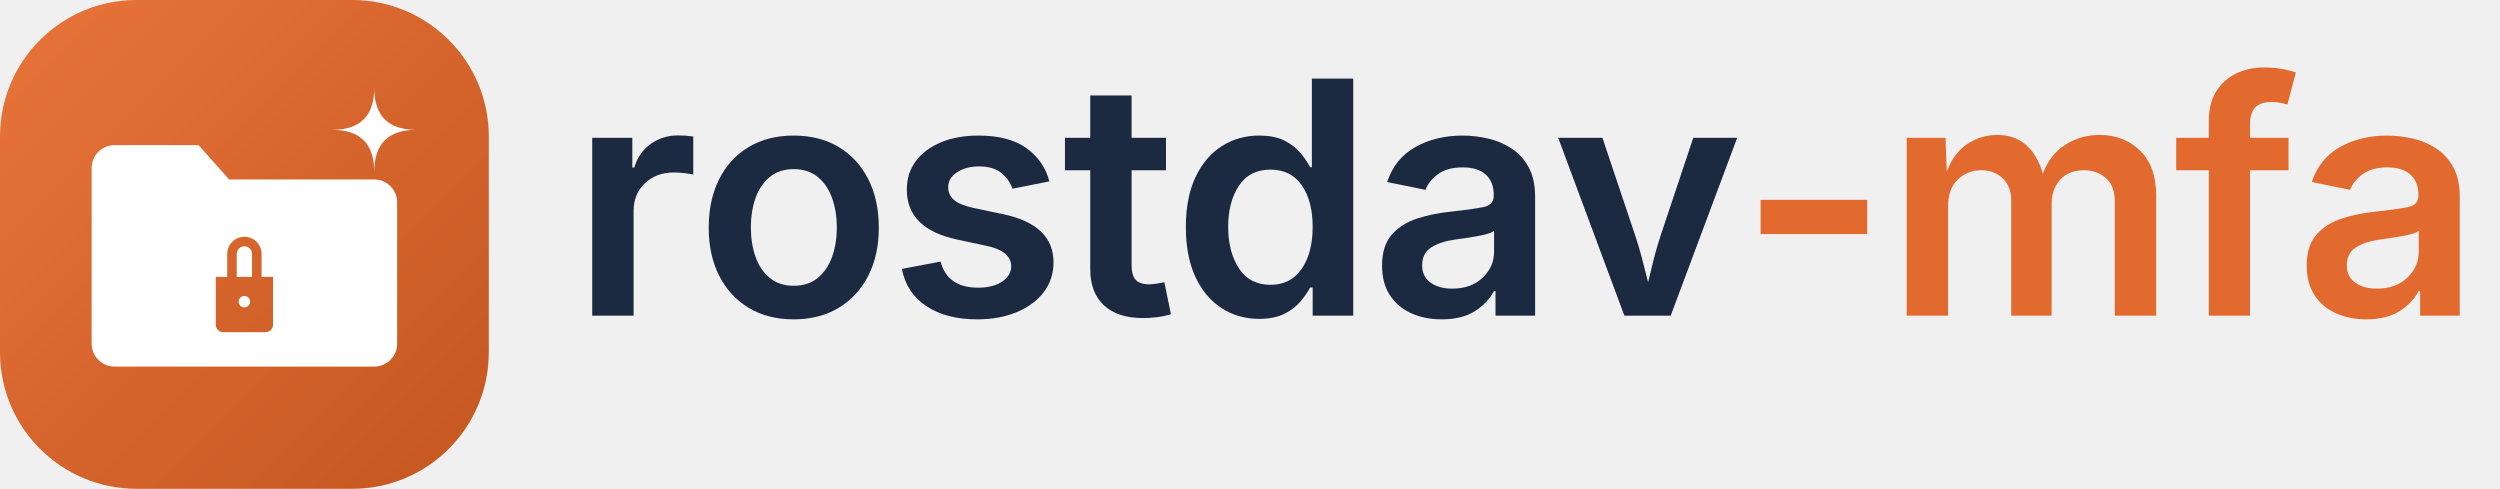
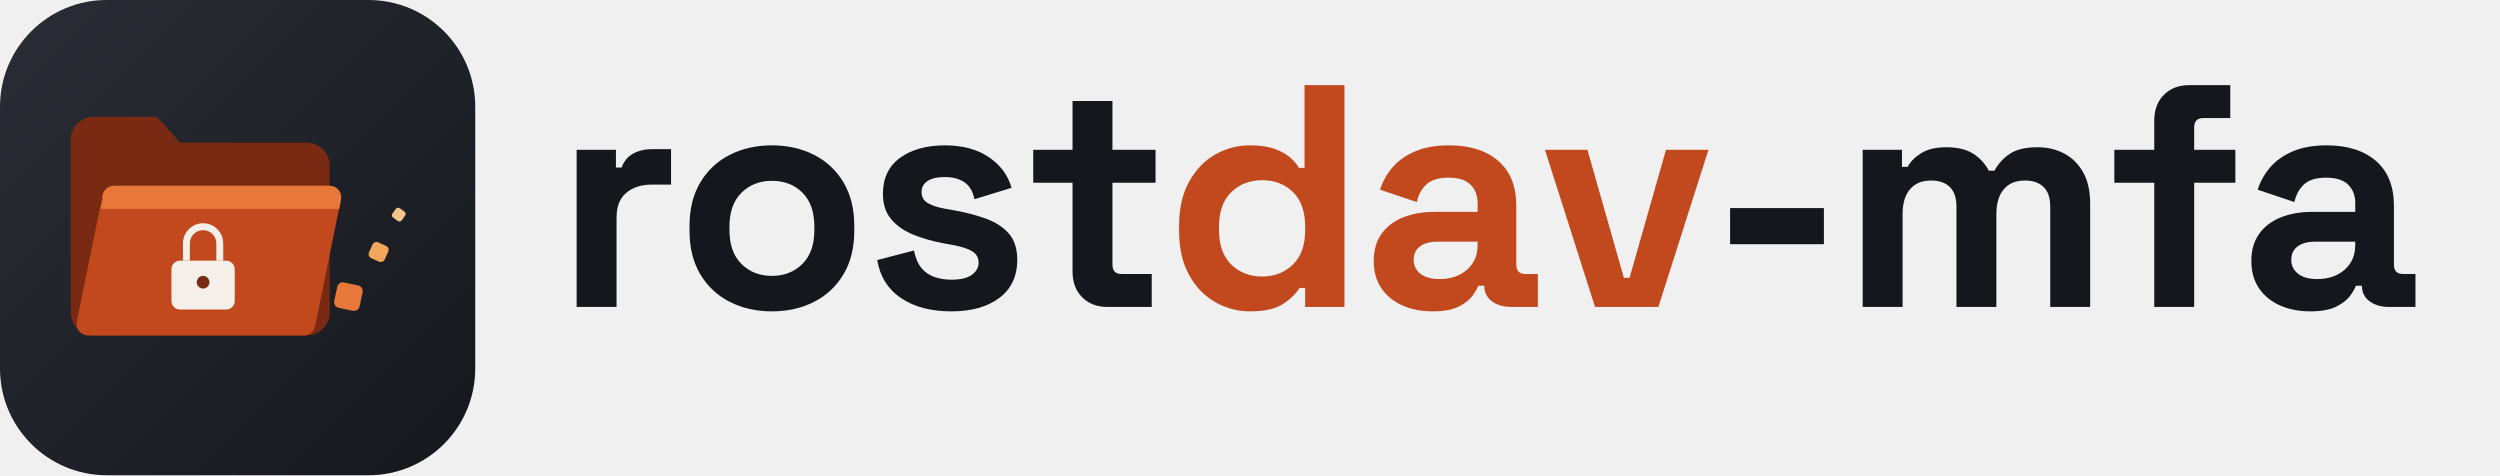
- <svg xmlns="http://www.w3.org/2000/svg" viewBox="0 0 491 96" width="491" height="96" role="img">
+ <svg xmlns="http://www.w3.org/2000/svg" viewBox="0 0 505 96" width="505" height="96" role="img">
  <defs>
    <linearGradient id="g" x1="0" y1="0" x2="1" y2="1">
-       <stop offset="0" stop-color="#E8743B" />
-       <stop offset="1" stop-color="#C4561F" />
+       <stop offset="0" stop-color="#2A2D35" />
+       <stop offset="1" stop-color="#15171C" />
    </linearGradient>
  </defs>
  <g transform="scale(0.1875)">
-     <rect width="512" height="512" rx="143" fill="url(#g)" />
-     <path fill="#FFFFFF" fill-rule="evenodd" d="M120 152H208L240 188H392A24 24 0 0 1 416 212V360A24 24 0 0 1 392 384H120A24 24 0 0 1 96 360V176A24 24 0 0 1 120 152ZM226 290H286V340A8 8 0 0 1 278 348H234A8 8 0 0 1 226 340ZM238 290V266A18 18 0 0 1 274 266V290H264V266A8 8 0 0 0 248 266V290ZM250 316A6 6 0 1 0 262 316A6 6 0 1 0 250 316Z" />
-     <path fill="#FFFFFF" d="M392 92Q392 136 436 136Q392 136 392 180Q392 136 348 136Q392 136 392 92Z" />
+     <rect width="512" height="512" rx="115" fill="url(#g)" />
+     <g transform="translate(20.4 45.2) scale(3.1)">
+       <path d="M18 34a8 8 0 0 1 8-8h22l8 9h44a8 8 0 0 1 8 8v51a8 8 0 0 1-8 8H26a8 8 0 0 1-8-8Z" fill="#7A2A12" />
+       <path d="M33 50h75a4 4 0 0 1 3.9 4.8l-9 44A4 4 0 0 1 99 102H24a4 4 0 0 1-3.9-4.8l9-44A4 4 0 0 1 33 50Z" fill="#C2491D" />
+       <path d="M33 50h75a4 4 0 0 1 3.9 4.8l-0.6 3.2H28.4l0.7-3.2A4 4 0 0 1 33 50Z" fill="#E8783A" />
+       <path d="M56 76H72A3 3 0 0 1 75 79V90A3 3 0 0 1 72 93H56A3 3 0 0 1 53 90V79A3 3 0 0 1 56 76Z" fill="#F4EFE8" />
+       <path d="M57 76V70A7 7 0 0 1 71 70V76H68.6V70A4.6 4.6 0 0 0 59.4 70V76Z" fill="#F4EFE8" />
+       <path d="M61.8 83.5A2.2 2.2 0 1 0 66.2 83.5A2.2 2.2 0 1 0 61.8 83.5Z" fill="#7A2A12" />
+       <rect x="110" y="84" width="9" height="9" rx="2" fill="#E8783A" transform="rotate(12 114.5 88.5)" />
+       <rect x="122" y="70" width="6" height="6" rx="1.5" fill="#F2A65A" transform="rotate(24 125 73)" />
+       <rect x="130" y="58" width="4" height="4" rx="1" fill="#F7C589" transform="rotate(36 132 60)" />
+     </g>
  </g>
  <g transform="translate(112 12)">
-     <path fill="#1B2A41" transform="translate(0.00 50.00) scale(0.03125 -0.03125)" d="M138 0V1118H390V931H402Q432 1028 507.0 1080.5Q582 1133 678 1133Q728 1133 773 1126V887Q757 891 721.0 895.5Q685 900 650 900Q541 900 469.5 832.5Q398 765 398 658V0Z" />
-     <path fill="#1B2A41" transform="translate(24.41 50.00) scale(0.03125 -0.03125)" d="M623 -23Q460 -23 340.0 49.5Q220 122 154.5 251.5Q89 381 89 553Q89 727 154.5 857.5Q220 988 340.0 1060.0Q460 1132 623 1132Q786 1132 906.0 1060.0Q1026 988 1092.0 857.5Q1158 727 1158 553Q1158 381 1092.0 251.5Q1026 122 906.0 49.5Q786 -23 623 -23ZM623 188Q714 188 774.0 237.0Q834 286 864.0 369.0Q894 452 894 554Q894 657 864.0 740.0Q834 823 774.0 872.0Q714 921 623 921Q533 921 473.0 872.0Q413 823 383.5 740.0Q354 657 354 554Q354 452 383.5 369.0Q413 286 473.0 237.0Q533 188 623 188Z" />
-     <path fill="#1B2A41" transform="translate(62.38 50.00) scale(0.03125 -0.03125)" d="M561 -23Q368 -23 242.5 59.5Q117 142 88 294L331 340Q375 176 566 176Q662 176 718.5 214.5Q775 253 775 310Q775 405 624 438L433 479Q119 547 119 792Q119 896 176.0 972.0Q233 1048 334.5 1090.0Q436 1132 570 1132Q760 1132 870.5 1053.0Q981 974 1015 844L783 798Q763 856 713.0 897.0Q663 938 573 938Q491 938 435.0 901.5Q379 865 379 808Q379 759 415.5 727.5Q452 696 538 677L728 637Q1041 570 1041 335Q1041 229 980.0 148.5Q919 68 810.5 22.5Q702 -23 561 -23Z" />
-     <path fill="#1B2A41" transform="translate(96.53 50.00) scale(0.03125 -0.03125)" d="M655 1118V914H439V315Q439 254 464.5 225.5Q490 197 550 197Q568 197 597.0 201.5Q626 206 645 210L686 9Q643 -4 598.0 -9.5Q553 -15 512 -15Q351 -15 265.0 65.0Q179 145 179 293V914H20V1118H179V1384H439V1118Z" />
-     <path fill="#1B2A41" transform="translate(118.12 50.00) scale(0.03125 -0.03125)" d="M550 -20Q418 -20 313.5 47.5Q209 115 149.0 244.0Q89 373 89 557Q89 743 150.0 871.5Q211 1000 315.5 1066.0Q420 1132 549 1132Q649 1132 712.5 1098.5Q776 1065 813.0 1018.5Q850 972 870 933H881V1490H1141V0H886V177H870Q849 137 811.0 91.0Q773 45 709.5 12.5Q646 -20 550 -20ZM621 194Q748 194 817.0 294.5Q886 395 886 558Q886 721 817.5 819.5Q749 918 621 918Q489 918 422.0 816.0Q355 714 355 558Q355 401 422.5 297.5Q490 194 621 194Z" />
-     <path fill="#1B2A41" transform="translate(157.06 50.00) scale(0.03125 -0.03125)" d="M450 -23Q344 -23 259.0 15.5Q174 54 125.0 129.0Q76 204 76 314Q76 440 137.5 509.5Q199 579 296.5 610.5Q394 642 502 653Q648 669 713.0 682.5Q778 696 778 754V759Q778 841 728.0 886.5Q678 932 583 932Q485 932 427.0 889.0Q369 846 349 791L108 840Q157 988 285.5 1060.0Q414 1132 582 1132Q661 1132 741.5 1113.5Q822 1095 889.0 1051.5Q956 1008 997.0 933.5Q1038 859 1038 747V0H789V154H779Q742 82 661.0 29.5Q580 -23 450 -23ZM517 170Q637 170 708.5 239.0Q780 308 780 401V533Q762 519 716.0 508.5Q670 498 618.5 490.5Q567 483 533 478Q445 466 386.5 430.0Q328 394 328 317Q328 245 381.0 207.5Q434 170 517 170Z" />
-     <path fill="#1B2A41" transform="translate(192.81 50.00) scale(0.03125 -0.03125)" d="M455 0 39 1118H317L521 510Q546 436 565.5 361.0Q585 286 604 210Q622 286 641.0 361.0Q660 436 685 510L888 1118H1164L746 0Z" />
-     <path fill="#E26A2E" transform="translate(229.38 50.00) scale(0.03125 -0.03125)" d="M811 728V513H141V728Z" />
-     <path fill="#E26A2E" transform="translate(258.16 50.00) scale(0.03125 -0.03125)" d="M138 0V1118H382L390 905Q434 1024 520.5 1080.0Q607 1136 707 1136Q921 1136 994 893Q1039 1014 1136.0 1075.0Q1233 1136 1351 1136Q1502 1136 1604.0 1038.0Q1706 940 1706 754V0H1446V714Q1446 818 1389.0 866.0Q1332 914 1252 914Q1157 914 1103.0 855.0Q1049 796 1049 702V0H795V726Q795 811 742.0 862.5Q689 914 606 914Q520 914 459.0 855.5Q398 797 398 685V0Z" />
-     <path fill="#E26A2E" transform="translate(314.78 50.00) scale(0.03125 -0.03125)" d="M726 1118V914H484V0H225V914H20V1118H225V1225Q225 1336 272.0 1410.5Q319 1485 397.5 1522.5Q476 1560 572 1560Q641 1560 694.0 1549.0Q747 1538 772 1529L719 1327Q702 1332 677.5 1337.5Q653 1343 620 1343Q547 1343 515.5 1307.0Q484 1271 484 1205V1118Z" />
-     <path fill="#E26A2E" transform="translate(338.66 50.00) scale(0.03125 -0.03125)" d="M450 -23Q344 -23 259.0 15.5Q174 54 125.0 129.0Q76 204 76 314Q76 440 137.5 509.5Q199 579 296.5 610.5Q394 642 502 653Q648 669 713.0 682.5Q778 696 778 754V759Q778 841 728.0 886.5Q678 932 583 932Q485 932 427.0 889.0Q369 846 349 791L108 840Q157 988 285.5 1060.0Q414 1132 582 1132Q661 1132 741.5 1113.5Q822 1095 889.0 1051.5Q956 1008 997.0 933.5Q1038 859 1038 747V0H789V154H779Q742 82 661.0 29.5Q580 -23 450 -23ZM517 170Q637 170 708.5 239.0Q780 308 780 401V533Q762 519 716.0 508.5Q670 498 618.5 490.5Q567 483 533 478Q445 466 386.5 430.0Q328 394 328 317Q328 245 381.0 207.5Q434 170 517 170Z" />
+     <path fill="#15171C" transform="translate(0.00 50.00) scale(0.064 -0.064)" d="M70 0V496H194V440H212Q223 470 248.5 484.0Q274 498 308 498H368V386H306Q258 386 227.0 360.5Q196 335 196 282V0Z" />
+     <path fill="#15171C" transform="translate(24.34 50.00) scale(0.064 -0.064)" d="M306 -14Q232 -14 173.0 16.0Q114 46 80.0 103.0Q46 160 46 240V256Q46 336 80.0 393.0Q114 450 173.0 480.0Q232 510 306 510Q380 510 439.0 480.0Q498 450 532.0 393.0Q566 336 566 256V240Q566 160 532.0 103.0Q498 46 439.0 16.0Q380 -14 306 -14ZM306 98Q364 98 402.0 135.5Q440 173 440 243V253Q440 323 402.5 360.5Q365 398 306 398Q248 398 210.0 360.5Q172 323 172 253V243Q172 173 210.0 135.5Q248 98 306 98Z" />
+     <path fill="#15171C" transform="translate(62.51 50.00) scale(0.064 -0.064)" d="M276 -14Q179 -14 117.0 28.0Q55 70 42 148L158 178Q165 143 181.5 123.0Q198 103 222.5 94.5Q247 86 276 86Q320 86 341.0 101.5Q362 117 362 140Q362 163 342.0 175.5Q322 188 278 196L250 201Q198 211 155.0 228.5Q112 246 86.0 277.0Q60 308 60 357Q60 431 114.0 470.5Q168 510 256 510Q339 510 394.0 473.0Q449 436 466 376L349 340Q341 378 316.5 394.0Q292 410 256 410Q220 410 201.0 397.5Q182 385 182 363Q182 339 202.0 327.5Q222 316 256 310L284 305Q340 295 385.5 278.5Q431 262 457.5 231.5Q484 201 484 149Q484 71 427.5 28.5Q371 -14 276 -14Z" />
+     <path fill="#15171C" transform="translate(95.05 50.00) scale(0.064 -0.064)" d="M260 0Q211 0 180.5 30.5Q150 61 150 112V392H26V496H150V650H276V496H412V392H276V134Q276 104 304 104H400V0Z" />
+     <path fill="#C2491D" transform="translate(123.23 50.00) scale(0.064 -0.064)" d="M270 -14Q211 -14 159.5 15.5Q108 45 77.0 102.0Q46 159 46 240V256Q46 337 77.0 394.0Q108 451 159.0 480.5Q210 510 270 510Q315 510 345.5 499.5Q376 489 395.0 473.0Q414 457 424 439H442V700H568V0H444V60H426Q409 32 373.5 9.0Q338 -14 270 -14ZM308 96Q366 96 405.0 133.5Q444 171 444 243V253Q444 325 405.5 362.5Q367 400 308 400Q250 400 211.0 362.5Q172 325 172 253V243Q172 171 211.0 133.5Q250 96 308 96Z" />
+     <path fill="#C2491D" transform="translate(163.06 50.00) scale(0.064 -0.064)" d="M224 -14Q171 -14 129.0 4.5Q87 23 62.5 58.5Q38 94 38 145Q38 196 62.5 230.5Q87 265 130.5 282.5Q174 300 230 300H366V328Q366 363 344.0 385.5Q322 408 274 408Q227 408 204.0 386.5Q181 365 174 331L58 370Q70 408 96.5 439.5Q123 471 167.5 490.5Q212 510 276 510Q374 510 431.0 461.0Q488 412 488 319V134Q488 104 516 104H556V0H472Q435 0 411.0 18.0Q387 36 387 66V67H368Q364 55 350.0 35.5Q336 16 306.0 1.0Q276 -14 224 -14ZM246 88Q299 88 332.5 117.5Q366 147 366 196V206H239Q204 206 184.0 191.0Q164 176 164 149Q164 122 185.0 105.0Q206 88 246 88Z" />
+     <path fill="#C2491D" transform="translate(199.06 50.00) scale(0.064 -0.064)" d="M174 0 16 496H150L265 92H283L398 496H532L374 0Z" />
+     <path fill="#15171C" transform="translate(233.13 50.00) scale(0.064 -0.064)" d="M68 198V312H364V198Z" />
+     <path fill="#15171C" transform="translate(259.78 50.00) scale(0.064 -0.064)" d="M70 0V496H194V442H212Q225 467 255.0 485.5Q285 504 334 504Q387 504 419.0 483.5Q451 463 468 430H486Q503 462 534.0 483.0Q565 504 622 504Q668 504 705.5 484.5Q743 465 765.5 425.5Q788 386 788 326V0H662V317Q662 358 641.0 378.5Q620 399 582 399Q539 399 515.5 371.5Q492 344 492 293V0H366V317Q366 358 345.0 378.5Q324 399 286 399Q243 399 219.5 371.5Q196 344 196 293V0Z" />
+     <path fill="#15171C" transform="translate(313.43 50.00) scale(0.064 -0.064)" d="M152 0V392H26V496H152V588Q152 639 182.5 669.5Q213 700 262 700H392V596H306Q278 596 278 566V496H408V392H278V0Z" />
+     <path fill="#15171C" transform="translate(340.34 50.00) scale(0.064 -0.064)" d="M224 -14Q171 -14 129.0 4.5Q87 23 62.5 58.5Q38 94 38 145Q38 196 62.5 230.5Q87 265 130.5 282.5Q174 300 230 300H366V328Q366 363 344.0 385.5Q322 408 274 408Q227 408 204.0 386.5Q181 365 174 331L58 370Q70 408 96.5 439.5Q123 471 167.5 490.5Q212 510 276 510Q374 510 431.0 461.0Q488 412 488 319V134Q488 104 516 104H556V0H472Q435 0 411.0 18.0Q387 36 387 66V67H368Q364 55 350.0 35.5Q336 16 306.0 1.0Q276 -14 224 -14ZM246 88Q299 88 332.5 117.5Q366 147 366 196V206H239Q204 206 184.0 191.0Q164 176 164 149Q164 122 185.0 105.0Q206 88 246 88Z" />
  </g>
</svg>
